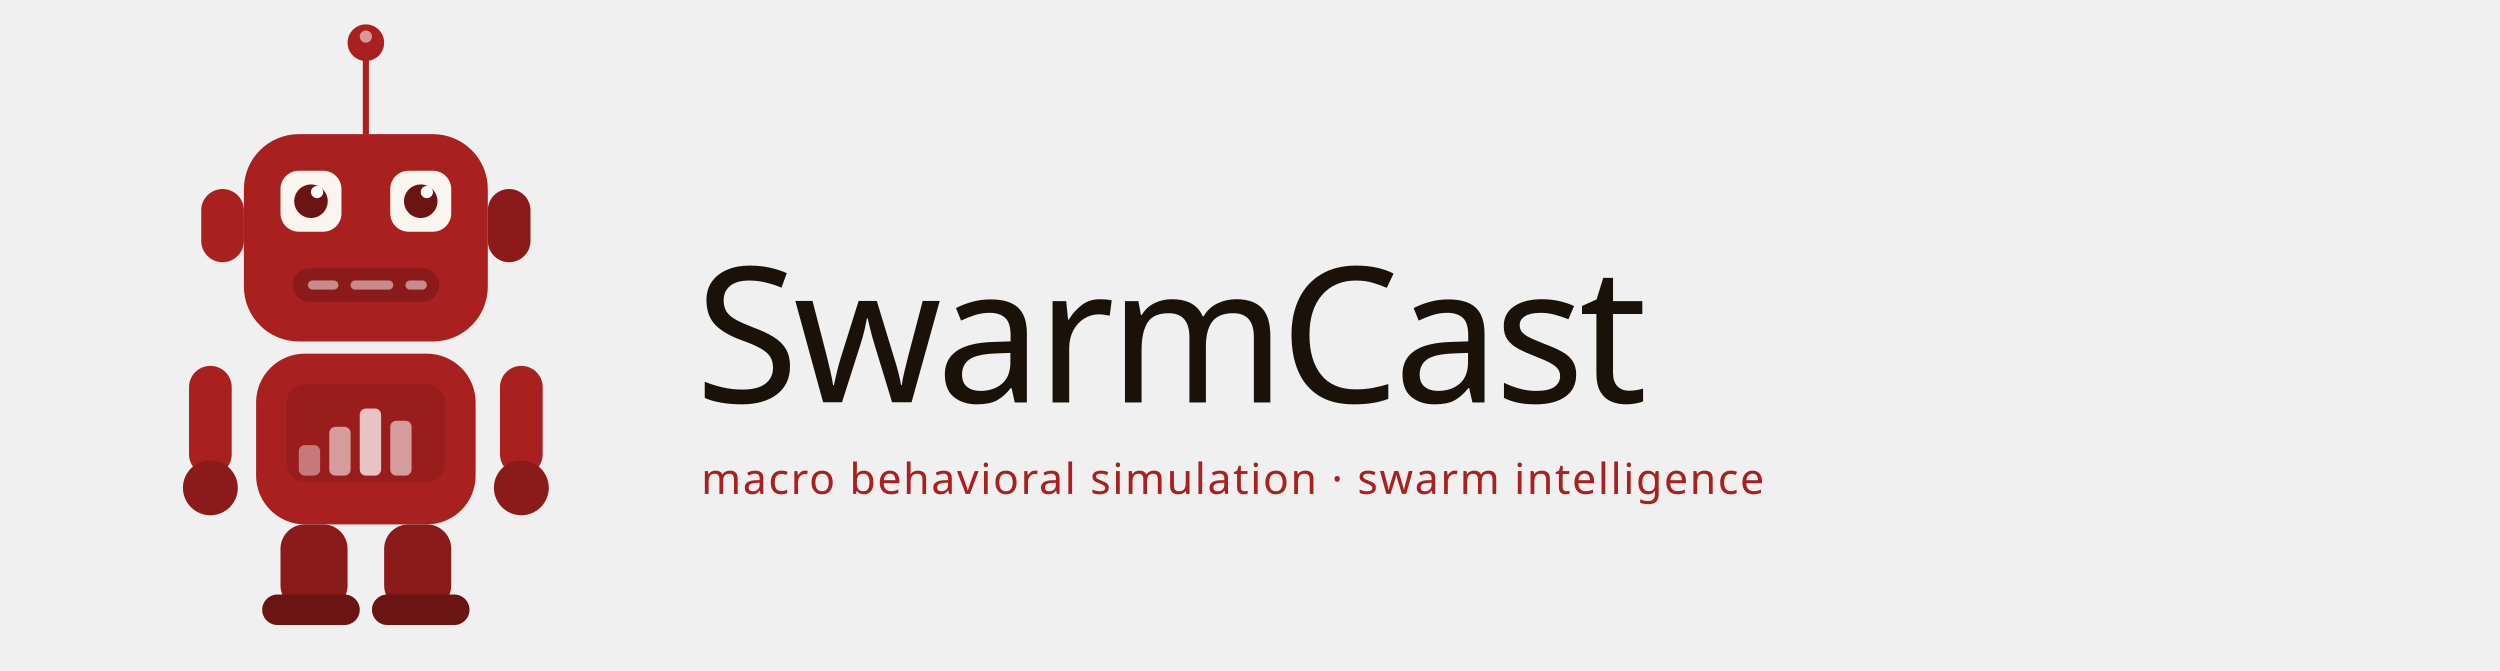
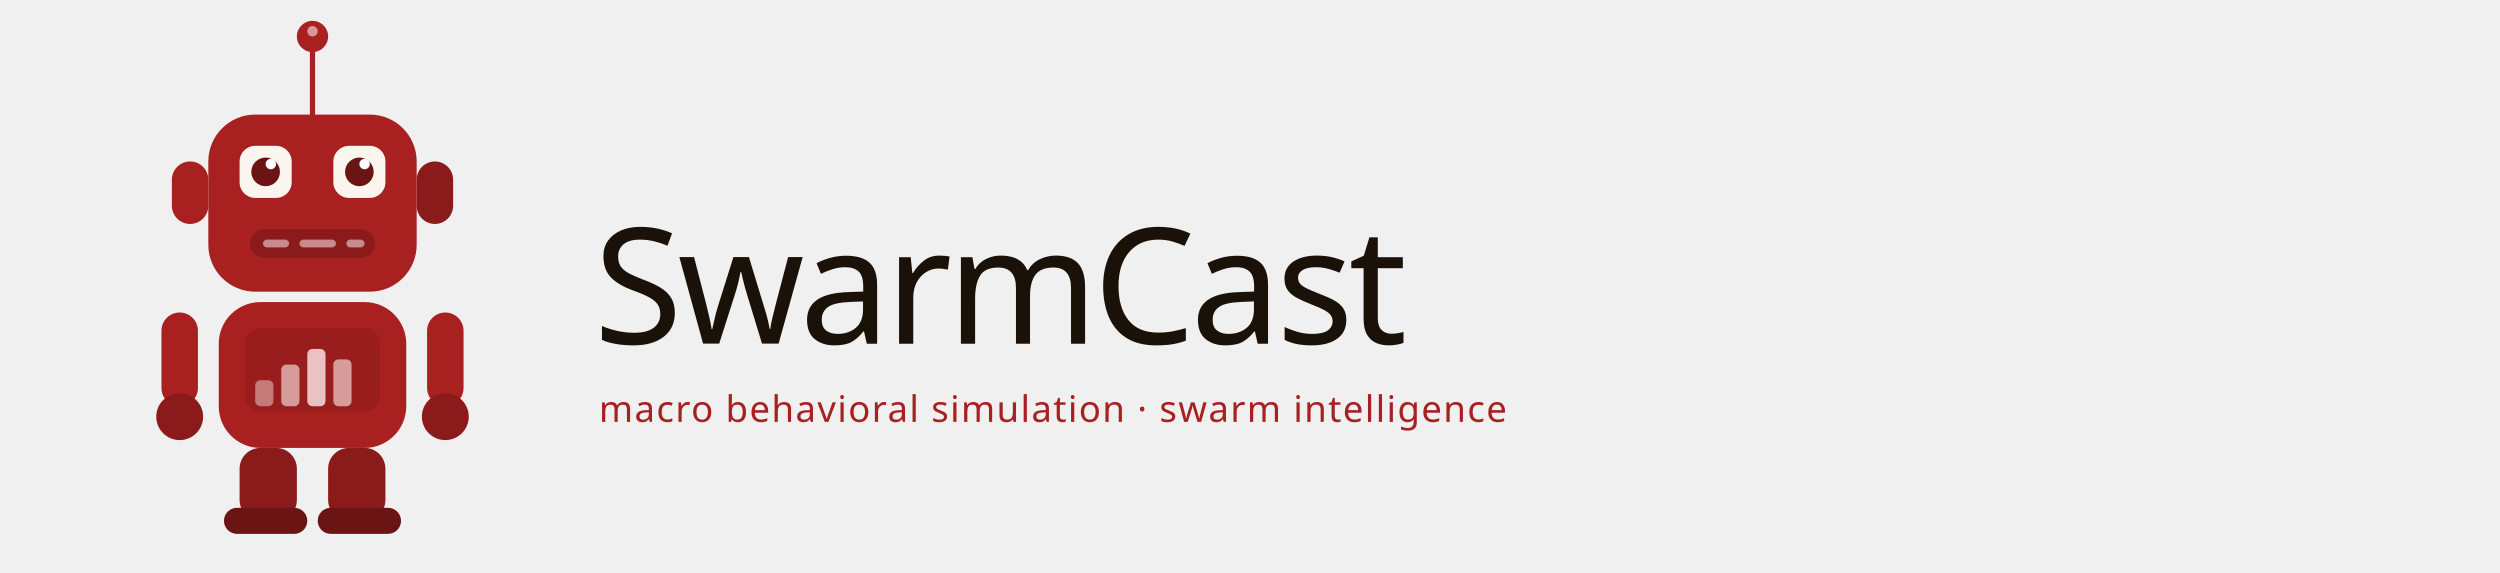
- <svg xmlns="http://www.w3.org/2000/svg" width="100%" viewBox="0 0 820 220" style="background:#FDFAF6; border-radius:20px; padding:28px 36px; box-sizing:border-box;">
+ <svg xmlns="http://www.w3.org/2000/svg" width="100%" viewBox="0 0 960 220" style="background:#FDFAF6; border-radius:20px; padding:28px 36px; box-sizing:border-box;">
  <line x1="120" y1="20" x2="120" y2="44" stroke="#A82020" stroke-width="2" stroke-linecap="round" />
  <circle cx="120" cy="14" r="6" fill="#A82020" />
  <circle cx="120" cy="12" r="2" fill="#FAE8E8" opacity="0.6" />
  <rect x="80" y="44" width="80" height="68" rx="18" fill="#A82020" />
  <rect x="66" y="62" width="14" height="24" rx="7" fill="#A82020" />
  <rect x="160" y="62" width="14" height="24" rx="7" fill="#8B1A1A" />
  <rect x="92" y="56" width="20" height="20" rx="6" fill="#FAF6EF" />
  <rect x="128" y="56" width="20" height="20" rx="6" fill="#FAF6EF" />
  <circle cx="102" cy="66" r="5.5" fill="#6B1414" />
  <circle cx="138" cy="66" r="5.5" fill="#6B1414" />
  <circle cx="104" cy="63" r="2" fill="white" />
  <circle cx="140" cy="63" r="2" fill="white" />
  <rect x="96" y="88" width="48" height="11" rx="5.5" fill="#8B1A1A" />
  <rect x="101" y="92" width="10" height="3" rx="1.5" fill="#FAE8E8" opacity="0.55" />
  <rect x="115" y="92" width="14" height="3" rx="1.5" fill="#FAE8E8" opacity="0.55" />
  <rect x="133" y="92" width="7" height="3" rx="1.5" fill="#FAE8E8" opacity="0.55" />
  <rect x="84" y="116" width="72" height="56" rx="16" fill="#A82020" />
  <rect x="94" y="126" width="52" height="32" rx="6" fill="#8B1A1A" opacity="0.5" />
  <rect x="98" y="146" width="7" height="10" rx="2" fill="#FAE8E8" opacity="0.45" />
  <rect x="108" y="140" width="7" height="16" rx="2" fill="#FAE8E8" opacity="0.62" />
  <rect x="118" y="134" width="7" height="22" rx="2" fill="#FAE8E8" opacity="0.82" />
  <rect x="128" y="138" width="7" height="18" rx="2" fill="#FAE8E8" opacity="0.62" />
  <rect x="62" y="120" width="14" height="36" rx="7" fill="#A82020" />
  <rect x="164" y="120" width="14" height="36" rx="7" fill="#A82020" />
  <circle cx="69" cy="160" r="9" fill="#8B1A1A" />
  <circle cx="171" cy="160" r="9" fill="#8B1A1A" />
  <rect x="92" y="172" width="22" height="28" rx="8" fill="#8B1A1A" />
  <rect x="126" y="172" width="22" height="28" rx="8" fill="#8B1A1A" />
  <rect x="86" y="195" width="32" height="10" rx="5" fill="#6B1414" />
  <rect x="122" y="195" width="32" height="10" rx="5" fill="#6B1414" />
  <text x="228" y="132" font-family="system-ui, sans-serif" font-weight="500" font-size="62" fill="#1A1208" letter-spacing="-0.03em">SwarmCast</text>
  <text x="230" y="162" font-family="system-ui, sans-serif" font-weight="400" font-size="14" fill="#A82020" letter-spacing="0.04em">macro behavioral simulation · swarm intelligence</text>
</svg>
